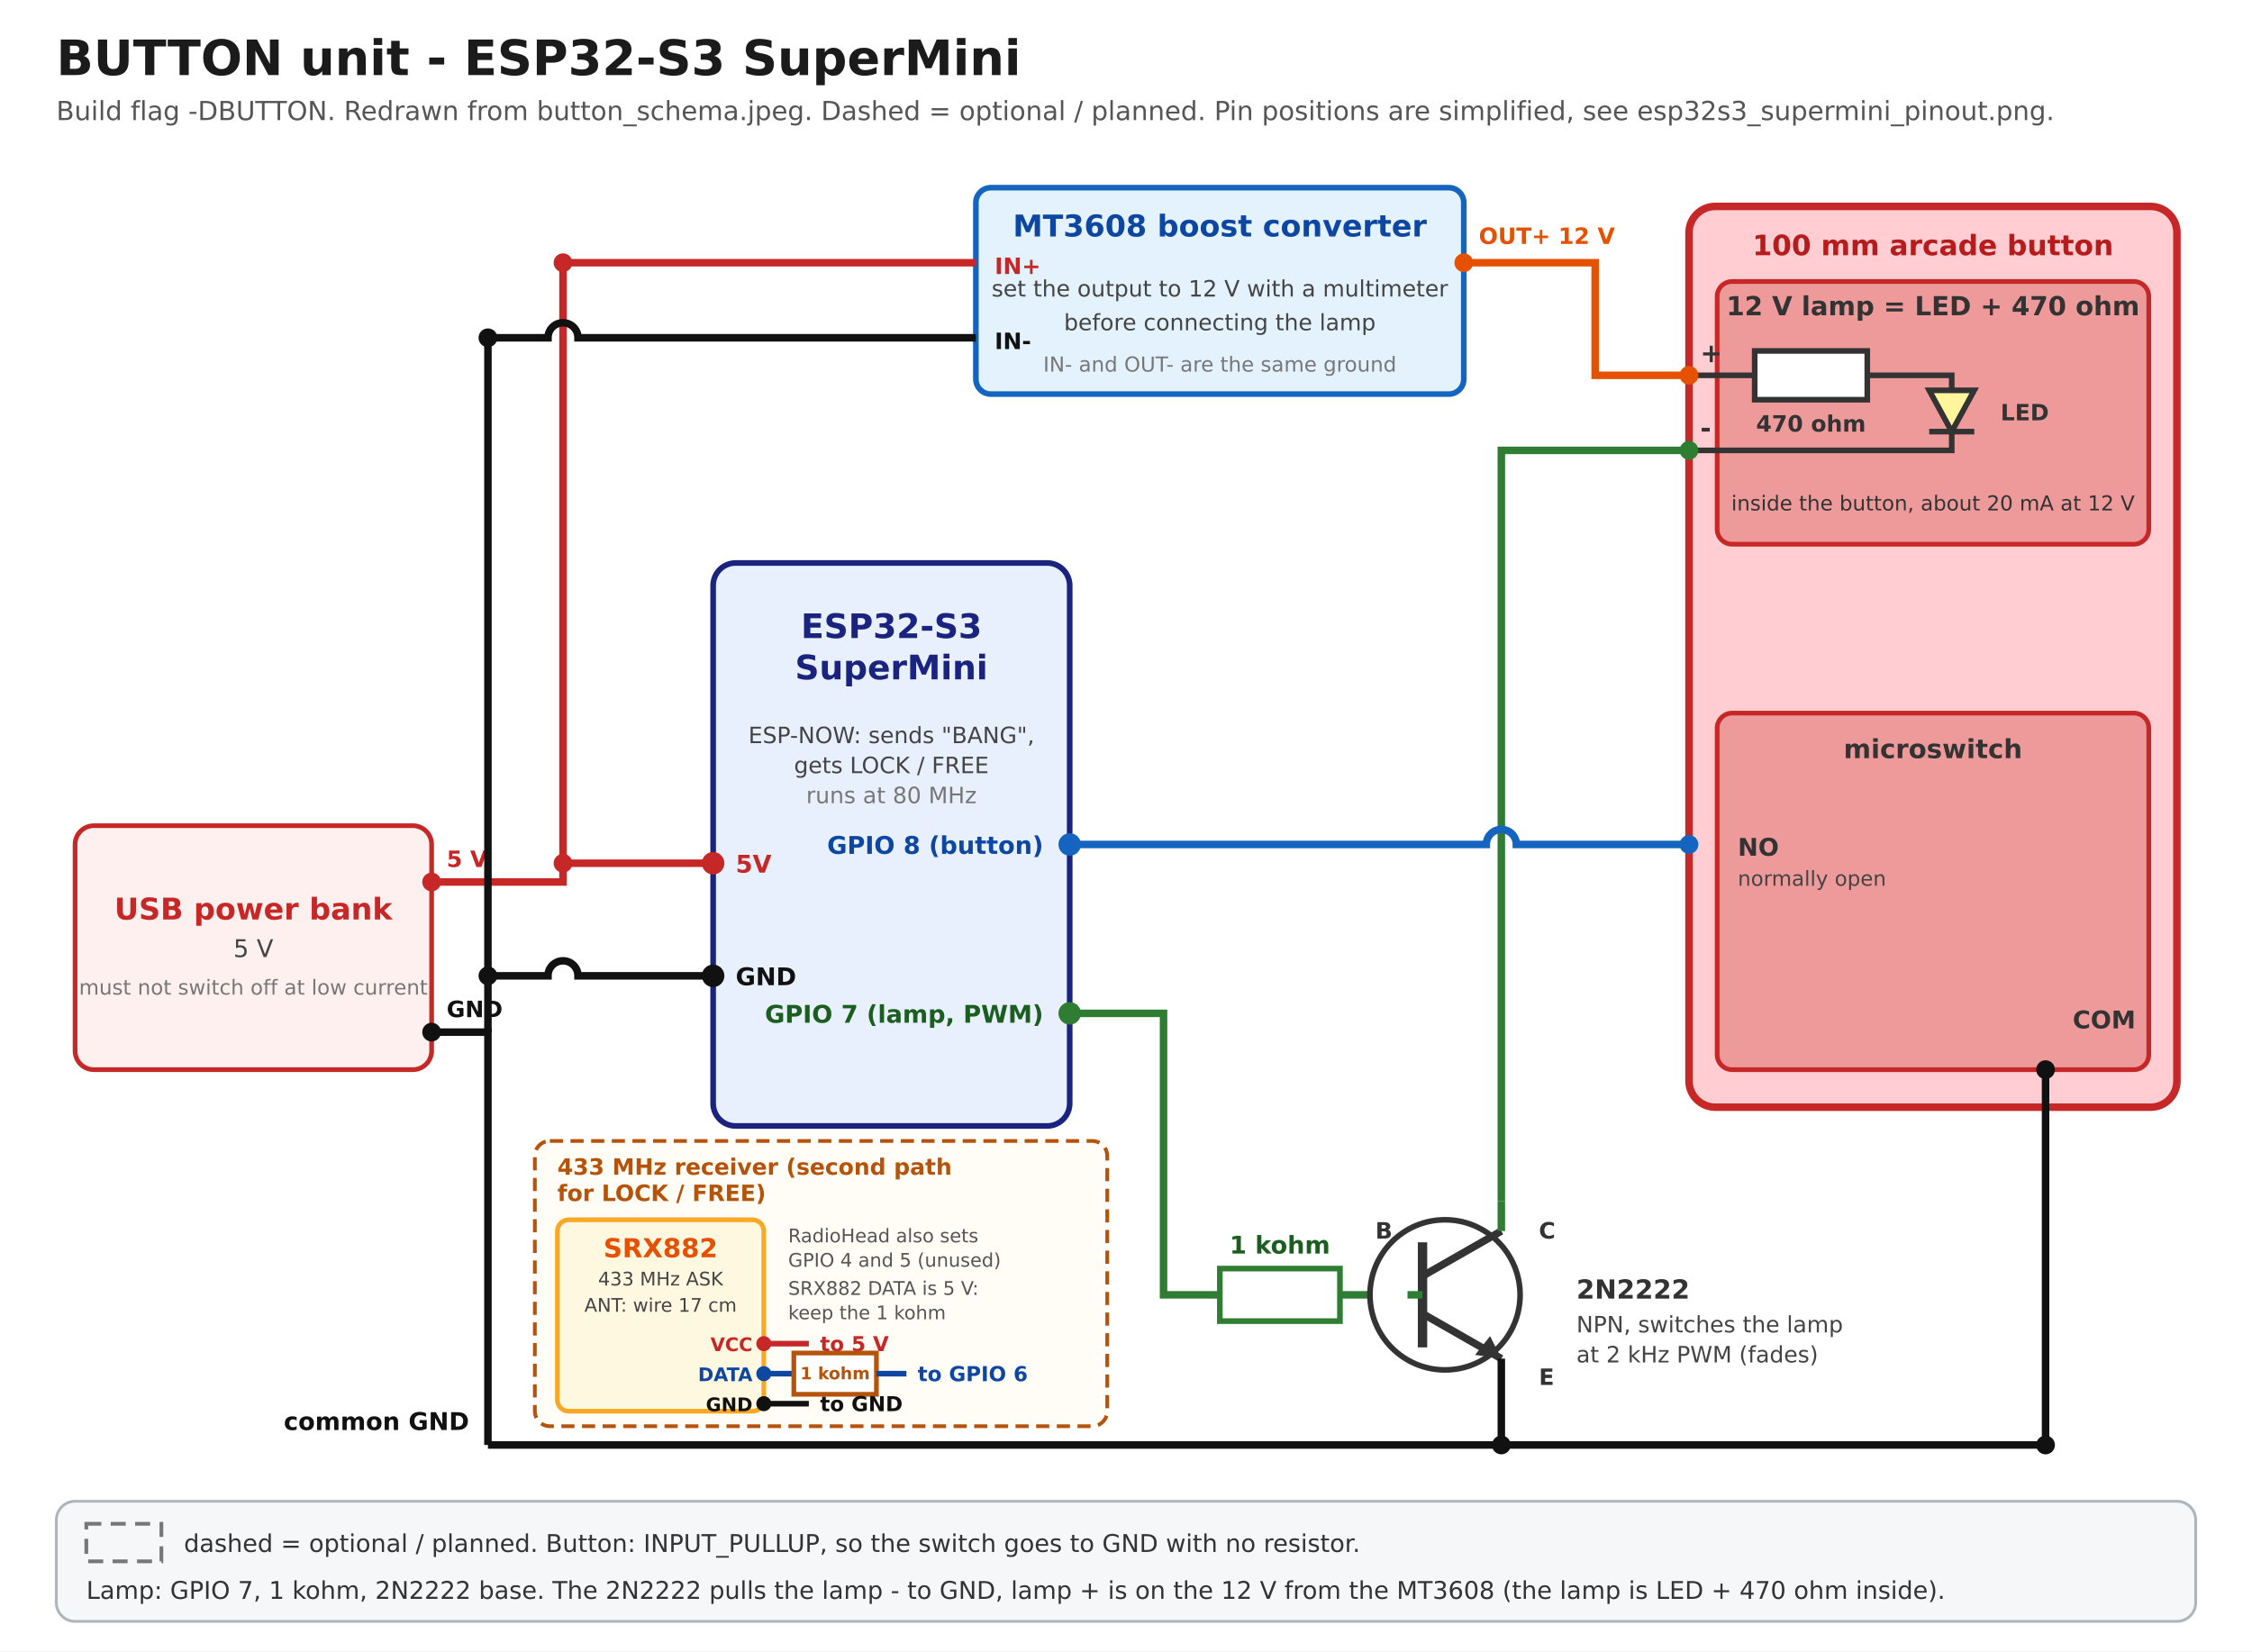
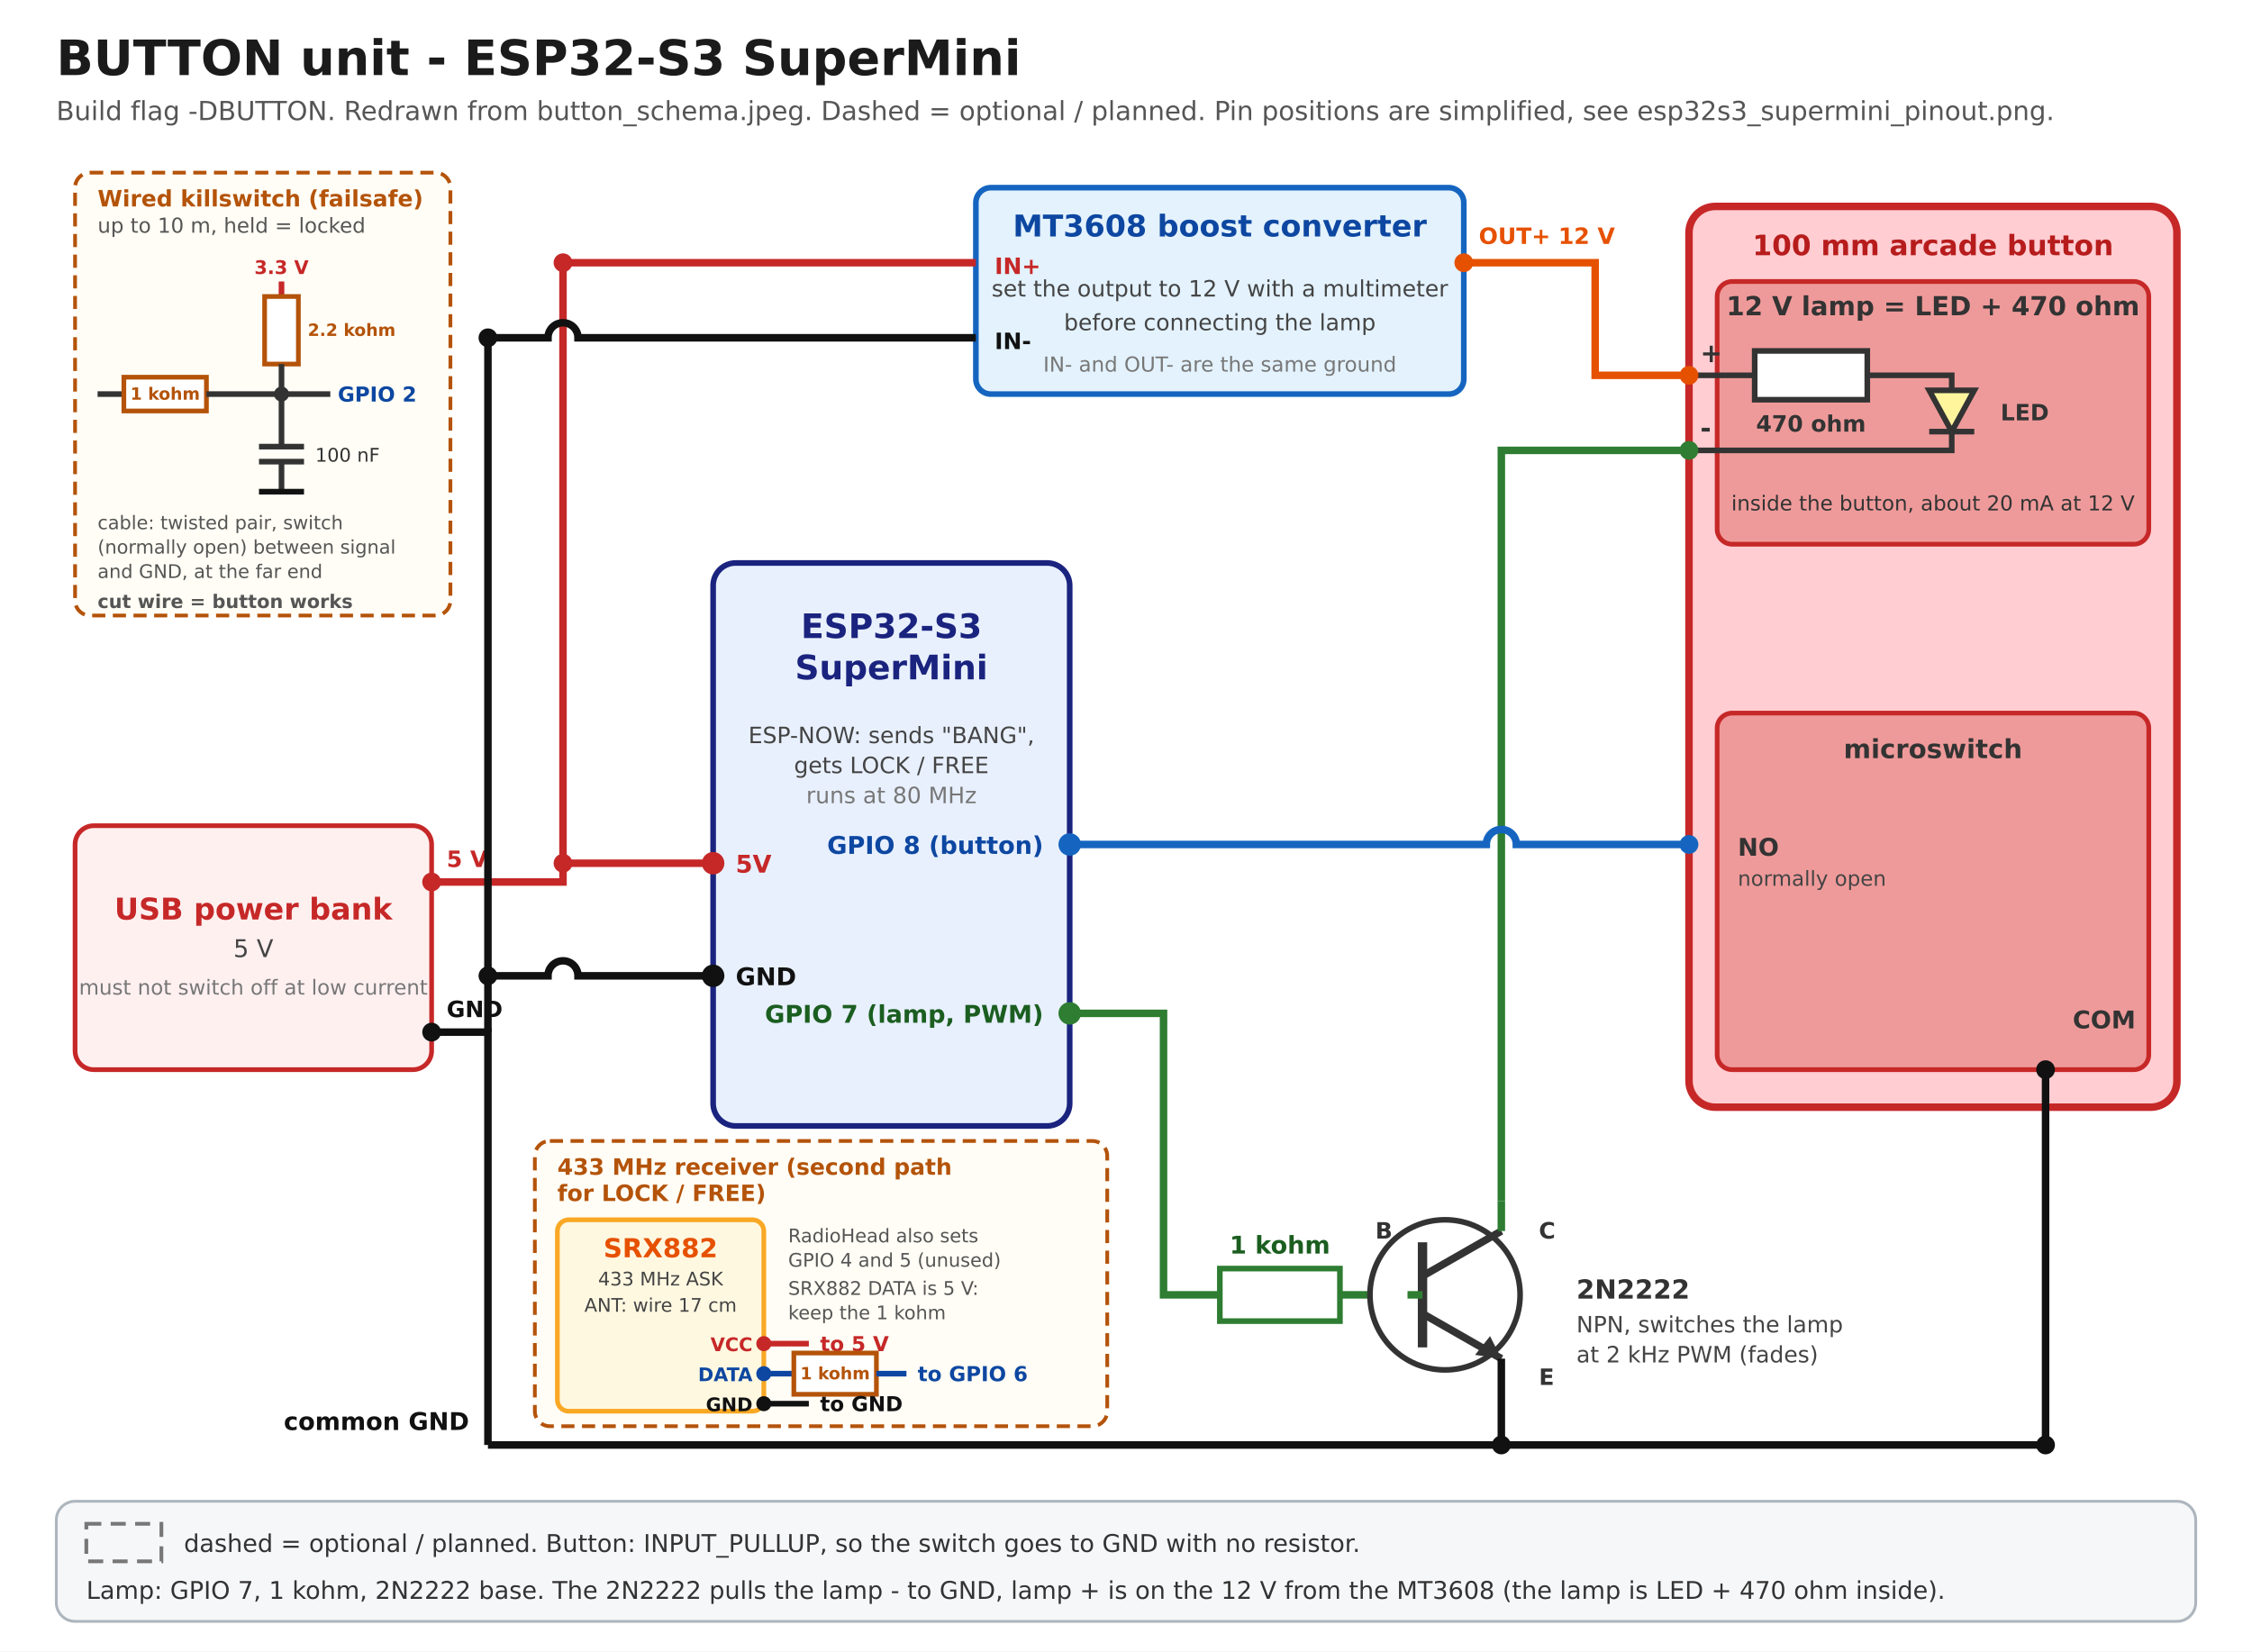
<svg xmlns="http://www.w3.org/2000/svg" viewBox="0 0 1200 880" width="1200" height="880" font-family="DejaVu Sans, Helvetica, Arial, sans-serif">
  <rect width="1200" height="880" fill="#ffffff" />
  <text x="30" y="40" font-size="26" font-weight="bold" fill="#1b1b1b">BUTTON unit - ESP32-S3 SuperMini</text>
  <text x="30" y="64" font-size="14" fill="#555">Build flag -DBUTTON. Redrawn from button_schema.jpeg. Dashed = optional / planned. Pin positions are simplified, see esp32s3_supermini_pinout.png.</text>
  <rect x="40" y="440" width="190" height="130" rx="10" fill="#fff0f0" stroke="#c62828" stroke-width="2.5" />
  <text x="135" y="490" font-size="16" font-weight="bold" fill="#c62828" text-anchor="middle">USB power bank</text>
  <text x="135" y="510" font-size="13" fill="#444" text-anchor="middle">5 V</text>
  <text x="135" y="530" font-size="11" fill="#777" text-anchor="middle">must not switch off at low current</text>
  <polyline points="230,470 300,470 300,140" fill="none" stroke="#c62828" stroke-width="4" />
  <circle cx="230" cy="470" r="5" fill="#c62828" />
  <text x="238" y="462" font-size="12" font-weight="bold" fill="#c62828">5 V</text>
  <polyline points="230,550 260,550 260,770" fill="none" stroke="#111" stroke-width="4" />
  <circle cx="230" cy="550" r="5" fill="#111" />
  <line x1="260" y1="180" x2="260" y2="550" stroke="#111" stroke-width="4" />
  <text x="238" y="542" font-size="12" font-weight="bold" fill="#111">GND</text>
  <line x1="260" y1="770" x2="1090" y2="770" stroke="#111" stroke-width="4" />
  <text x="250" y="762" font-size="13" font-weight="bold" fill="#111" text-anchor="end">common GND</text>
  <rect x="520" y="100" width="260" height="110" rx="8" fill="#e3f2fd" stroke="#1565c0" stroke-width="3" />
  <text x="650" y="126" font-size="16" font-weight="bold" fill="#0d47a1" text-anchor="middle">MT3608 boost converter</text>
  <text x="650" y="158" font-size="12" fill="#444" text-anchor="middle">set the output to 12 V with a multimeter</text>
  <text x="650" y="176" font-size="12" fill="#444" text-anchor="middle">before connecting the lamp</text>
  <text x="650" y="198" font-size="11" fill="#777" text-anchor="middle">IN- and OUT- are the same ground</text>
  <text x="530" y="146" font-size="12" font-weight="bold" fill="#c62828">IN+</text>
  <text x="530" y="186" font-size="12" font-weight="bold" fill="#111">IN-</text>
  <text x="788" y="130" font-size="12" font-weight="bold" fill="#e65100">OUT+ 12 V</text>
  <line x1="300" y1="140" x2="520" y2="140" stroke="#c62828" stroke-width="4" />
  <circle cx="300" cy="140" r="5" fill="#c62828" />
  <path d="M260,180 L292,180 A8,8 0 0 1 308,180 L520,180" fill="none" stroke="#111" stroke-width="4" />
  <circle cx="260" cy="180" r="5" fill="#111" />
  <rect x="380" y="300" width="190" height="300" rx="12" fill="#e8f0fe" stroke="#1a237e" stroke-width="3" />
  <text x="475" y="340" font-size="18" font-weight="bold" fill="#1a237e" text-anchor="middle">ESP32-S3</text>
  <text x="475" y="362" font-size="18" font-weight="bold" fill="#1a237e" text-anchor="middle">SuperMini</text>
  <text x="475" y="396" font-size="12" fill="#444" text-anchor="middle">ESP-NOW: sends "BANG",</text>
  <text x="475" y="412" font-size="12" fill="#444" text-anchor="middle">gets LOCK / FREE</text>
  <text x="475" y="428" font-size="12" fill="#777" text-anchor="middle">runs at 80 MHz</text>
  <circle cx="380" cy="460" r="6" fill="#c62828" />
  <text x="392" y="465" font-size="13" font-weight="bold" fill="#c62828">5V</text>
  <circle cx="380" cy="520" r="6" fill="#111" />
  <text x="392" y="525" font-size="13" font-weight="bold" fill="#111">GND</text>
  <line x1="300" y1="460" x2="380" y2="460" stroke="#c62828" stroke-width="4" />
  <circle cx="300" cy="460" r="5" fill="#c62828" />
  <path d="M260,520 L292,520 A8,8 0 0 1 308,520 L380,520" fill="none" stroke="#111" stroke-width="4" />
  <circle cx="260" cy="520" r="5" fill="#111" />
  <circle cx="570" cy="450" r="6" fill="#1565c0" />
  <text x="556" y="455" font-size="13" font-weight="bold" fill="#0d47a1" text-anchor="end">GPIO 8 (button)</text>
  <circle cx="570" cy="540" r="6" fill="#2e7d32" />
  <text x="556" y="545" font-size="13" font-weight="bold" fill="#1b5e20" text-anchor="end">GPIO 7 (lamp, PWM)</text>
  <rect x="900" y="110" width="260" height="480" rx="14" fill="#ffcdd2" stroke="#c62828" stroke-width="4" />
  <text x="1030" y="136" font-size="15" font-weight="bold" fill="#b71c1c" text-anchor="middle">100 mm arcade button</text>
  <rect x="915" y="150" width="230" height="140" rx="8" fill="#ef9a9a" stroke="#c62828" stroke-width="2.5" />
  <text x="1030" y="168" font-size="14" font-weight="bold" fill="#333" text-anchor="middle">12 V lamp = LED + 470 ohm</text>
  <text x="906" y="193" font-size="14" font-weight="bold" fill="#333">+</text>
  <text x="906" y="233" font-size="14" font-weight="bold" fill="#333">-</text>
  <line x1="900" y1="200" x2="935" y2="200" stroke="#333" stroke-width="3" />
  <rect x="935" y="187" width="60" height="26" fill="#fff" stroke="#333" stroke-width="3" />
  <text x="965" y="230" font-size="12" font-weight="bold" fill="#333" text-anchor="middle">470 ohm</text>
  <polyline points="995,200 1040,200 1040,208" fill="none" stroke="#333" stroke-width="3" />
  <polygon points="1028,208 1052,208 1040,230" fill="#fff59d" stroke="#333" stroke-width="3" />
  <line x1="1028" y1="230" x2="1052" y2="230" stroke="#333" stroke-width="3" />
  <polyline points="1040,230 1040,240 900,240" fill="none" stroke="#333" stroke-width="3" />
  <text x="1066" y="224" font-size="12" font-weight="bold" fill="#333">LED</text>
  <text x="1030" y="272" font-size="11" fill="#333" text-anchor="middle">inside the button, about 20 mA at 12 V</text>
  <rect x="915" y="380" width="230" height="190" rx="8" fill="#ef9a9a" stroke="#c62828" stroke-width="2.5" />
  <text x="1030" y="404" font-size="14" font-weight="bold" fill="#333" text-anchor="middle">microswitch</text>
  <text x="926" y="456" font-size="13" font-weight="bold" fill="#333">NO</text>
  <text x="926" y="472" font-size="11" fill="#444">normally open</text>
  <text x="1138" y="548" font-size="13" font-weight="bold" fill="#333" text-anchor="end">COM</text>
  <circle cx="900" cy="200" r="5" fill="#e65100" />
  <circle cx="900" cy="240" r="5" fill="#2e7d32" />
  <circle cx="900" cy="450" r="5" fill="#1565c0" />
  <circle cx="1090" cy="570" r="5" fill="#111" />
  <polyline points="780,140 850,140 850,200 900,200" fill="none" stroke="#e65100" stroke-width="4" />
  <circle cx="780" cy="140" r="5" fill="#e65100" />
  <polyline points="800,640 800,240 900,240" fill="none" stroke="#2e7d32" stroke-width="4" />
  <path d="M570,450 L792,450 A8,8 0 0 1 808,450 L900,450" fill="none" stroke="#1565c0" stroke-width="4" />
  <polyline points="1090,570 1090,770" fill="none" stroke="#111" stroke-width="4" />
  <circle cx="1090" cy="770" r="5" fill="#111" />
  <polyline points="570,540 620,540 620,690 650,690" fill="none" stroke="#2e7d32" stroke-width="4" />
  <rect x="650" y="676" width="64" height="28" fill="#fff" stroke="#2e7d32" stroke-width="3" />
  <text x="682" y="668" font-size="13" font-weight="bold" fill="#1b5e20" text-anchor="middle">1 kohm</text>
  <polyline points="714,690 750,690" fill="none" stroke="#2e7d32" stroke-width="4" />
  <circle cx="770" cy="690" r="40" fill="#fff" stroke="#333" stroke-width="3" />
  <line x1="758" y1="662" x2="758" y2="718" stroke="#333" stroke-width="5" />
  <line x1="750" y1="690" x2="758" y2="690" stroke="#2e7d32" stroke-width="4" />
  <line x1="758" y1="680" x2="800" y2="656" stroke="#333" stroke-width="4" />
  <line x1="758" y1="700" x2="800" y2="724" stroke="#333" stroke-width="4" />
  <polygon points="800,724 786,722 794,712" fill="#333" />
  <line x1="800" y1="656" x2="800" y2="640" stroke="#2e7d32" stroke-width="4" />
  <line x1="800" y1="724" x2="800" y2="770" stroke="#111" stroke-width="4" />
  <circle cx="800" cy="770" r="5" fill="#111" />
  <text x="820" y="660" font-size="12" font-weight="bold" fill="#333">C</text>
  <text x="820" y="738" font-size="12" font-weight="bold" fill="#333">E</text>
  <text x="742" y="660" font-size="12" font-weight="bold" fill="#333" text-anchor="end">B</text>
  <text x="840" y="692" font-size="14" font-weight="bold" fill="#333">2N2222</text>
  <text x="840" y="710" font-size="12" fill="#444">NPN, switches the lamp</text>
  <text x="840" y="726" font-size="12" fill="#444">at 2 kHz PWM (fades)</text>
  <rect x="30" y="800" width="1140" height="64" rx="10" fill="#f6f7f9" stroke="#adb5bd" stroke-width="1.5" />
  <rect x="46" y="812" width="40" height="20" fill="none" stroke="#777" stroke-width="2" stroke-dasharray="8 5" />
  <text x="98" y="827" font-size="13" fill="#333">dashed = optional / planned.   Button: INPUT_PULLUP, so the switch goes to GND with no resistor.</text>
  <text x="46" y="852" font-size="13" fill="#333">Lamp: GPIO 7, 1 kohm, 2N2222 base. The 2N2222 pulls the lamp - to GND, lamp + is on the 12 V from the MT3608 (the lamp is LED + 470 ohm inside).</text>
  <rect x="285" y="608" width="305" height="152" rx="8" fill="#fffdf5" stroke="#b45309" stroke-width="2" stroke-dasharray="7 4" />
  <text x="297" y="626" font-size="12" font-weight="bold" fill="#b45309" text-anchor="start">433 MHz receiver (second path</text>
  <text x="297" y="640" font-size="12" font-weight="bold" fill="#b45309" text-anchor="start">for LOCK / FREE)</text>
  <rect x="297" y="650" width="110" height="102" rx="6" fill="#fff8e1" stroke="#f9a825" stroke-width="2.5" />
  <text x="352" y="670" font-size="14" font-weight="bold" fill="#e65100" text-anchor="middle">SRX882</text>
  <text x="352" y="685" font-size="10" font-weight="normal" fill="#444" text-anchor="middle">433 MHz ASK</text>
  <text x="352" y="699" font-size="10" font-weight="normal" fill="#444" text-anchor="middle">ANT: wire 17 cm</text>
  <circle cx="407" cy="716" r="4" fill="#c62828" />
  <line x1="407" y1="716" x2="431" y2="716" stroke="#c62828" stroke-width="3" />
  <text x="401" y="720" font-size="10" font-weight="bold" fill="#c62828" text-anchor="end">VCC</text>
  <text x="437" y="720" font-size="11" font-weight="bold" fill="#c62828" text-anchor="start">to 5 V</text>
  <circle cx="407" cy="732" r="4" fill="#0d47a1" />
  <line x1="407" y1="732" x2="423" y2="732" stroke="#0d47a1" stroke-width="3" />
  <rect x="423" y="721" width="44" height="22" fill="#fff" stroke="#b45309" stroke-width="2.5" />
  <text x="445" y="735" font-size="9" font-weight="bold" fill="#b45309" text-anchor="middle">1 kohm</text>
  <line x1="467" y1="732" x2="483" y2="732" stroke="#0d47a1" stroke-width="3" />
  <text x="401" y="736" font-size="10" font-weight="bold" fill="#0d47a1" text-anchor="end">DATA</text>
  <text x="489" y="736" font-size="11" font-weight="bold" fill="#0d47a1" text-anchor="start">to GPIO 6</text>
  <circle cx="407" cy="748" r="4" fill="#111" />
  <line x1="407" y1="748" x2="431" y2="748" stroke="#111" stroke-width="3" />
  <text x="401" y="752" font-size="10" font-weight="bold" fill="#111" text-anchor="end">GND</text>
  <text x="437" y="752" font-size="11" font-weight="bold" fill="#111" text-anchor="start">to GND</text>
  <text x="420" y="662" font-size="10" font-weight="normal" fill="#555" text-anchor="start">RadioHead also sets</text>
  <text x="420" y="675" font-size="10" font-weight="normal" fill="#555" text-anchor="start">GPIO 4 and 5 (unused)</text>
  <text x="420" y="690" font-size="10" font-weight="normal" fill="#555" text-anchor="start">SRX882 DATA is 5 V:</text>
  <text x="420" y="703" font-size="10" font-weight="normal" fill="#555" text-anchor="start">keep the 1 kohm</text>
+   <rect x="40" y="92" width="200" height="236" rx="8" fill="#fffdf5" stroke="#b45309" stroke-width="2" stroke-dasharray="7 4" />
+   <text x="52" y="110" font-size="12" font-weight="bold" fill="#b45309" text-anchor="start">Wired killswitch (failsafe)</text>
+   <text x="52" y="124" font-size="11" font-weight="normal" fill="#555" text-anchor="start">up to 10 m, held = locked</text>
+   <text x="150" y="146" font-size="10" font-weight="bold" fill="#c62828" text-anchor="middle">3.3 V</text>
+   <line x1="150" y1="150" x2="150" y2="158" stroke="#c62828" stroke-width="3" />
+   <rect x="141" y="158" width="18" height="36" fill="#fff" stroke="#b45309" stroke-width="2.5" />
+   <text x="164" y="179.0" font-size="9" font-weight="bold" fill="#b45309" text-anchor="start">2.2 kohm</text>
+   <line x1="150" y1="194" x2="150" y2="210" stroke="#333" stroke-width="3" />
+   <line x1="52" y1="210" x2="66" y2="210" stroke="#333" stroke-width="3" />
+   <rect x="66" y="201" width="44" height="18" fill="#fff" stroke="#b45309" stroke-width="2.5" />
+   <text x="88.0" y="213" font-size="9" font-weight="bold" fill="#b45309" text-anchor="middle">1 kohm</text>
+   <line x1="110" y1="210" x2="150" y2="210" stroke="#333" stroke-width="3" />
+   <circle cx="150" cy="210" r="4" fill="#333" />
+   <line x1="150" y1="210" x2="176" y2="210" stroke="#333" stroke-width="3" />
+   <text x="180" y="214" font-size="11" font-weight="bold" fill="#0d47a1" text-anchor="start">GPIO 2</text>
+   <line x1="150" y1="210" x2="150" y2="238" stroke="#333" stroke-width="3" />
+   <line x1="138" y1="238" x2="162" y2="238" stroke="#333" stroke-width="3" />
+   <line x1="138" y1="246" x2="162" y2="246" stroke="#333" stroke-width="3" />
+   <line x1="150" y1="246" x2="150" y2="262" stroke="#333" stroke-width="3" />
+   <line x1="138" y1="262" x2="162" y2="262" stroke="#111" stroke-width="3" />
+   <text x="168" y="246" font-size="10" font-weight="normal" fill="#333" text-anchor="start">100 nF</text>
+   <text x="52" y="282" font-size="10" font-weight="normal" fill="#555" text-anchor="start">cable: twisted pair, switch</text>
+   <text x="52" y="295" font-size="10" font-weight="normal" fill="#555" text-anchor="start">(normally open) between signal</text>
+   <text x="52" y="308" font-size="10" font-weight="normal" fill="#555" text-anchor="start">and GND, at the far end</text>
+   <text x="52" y="324" font-size="10" font-weight="bold" fill="#555" text-anchor="start">cut wire = button works</text>
</svg>
